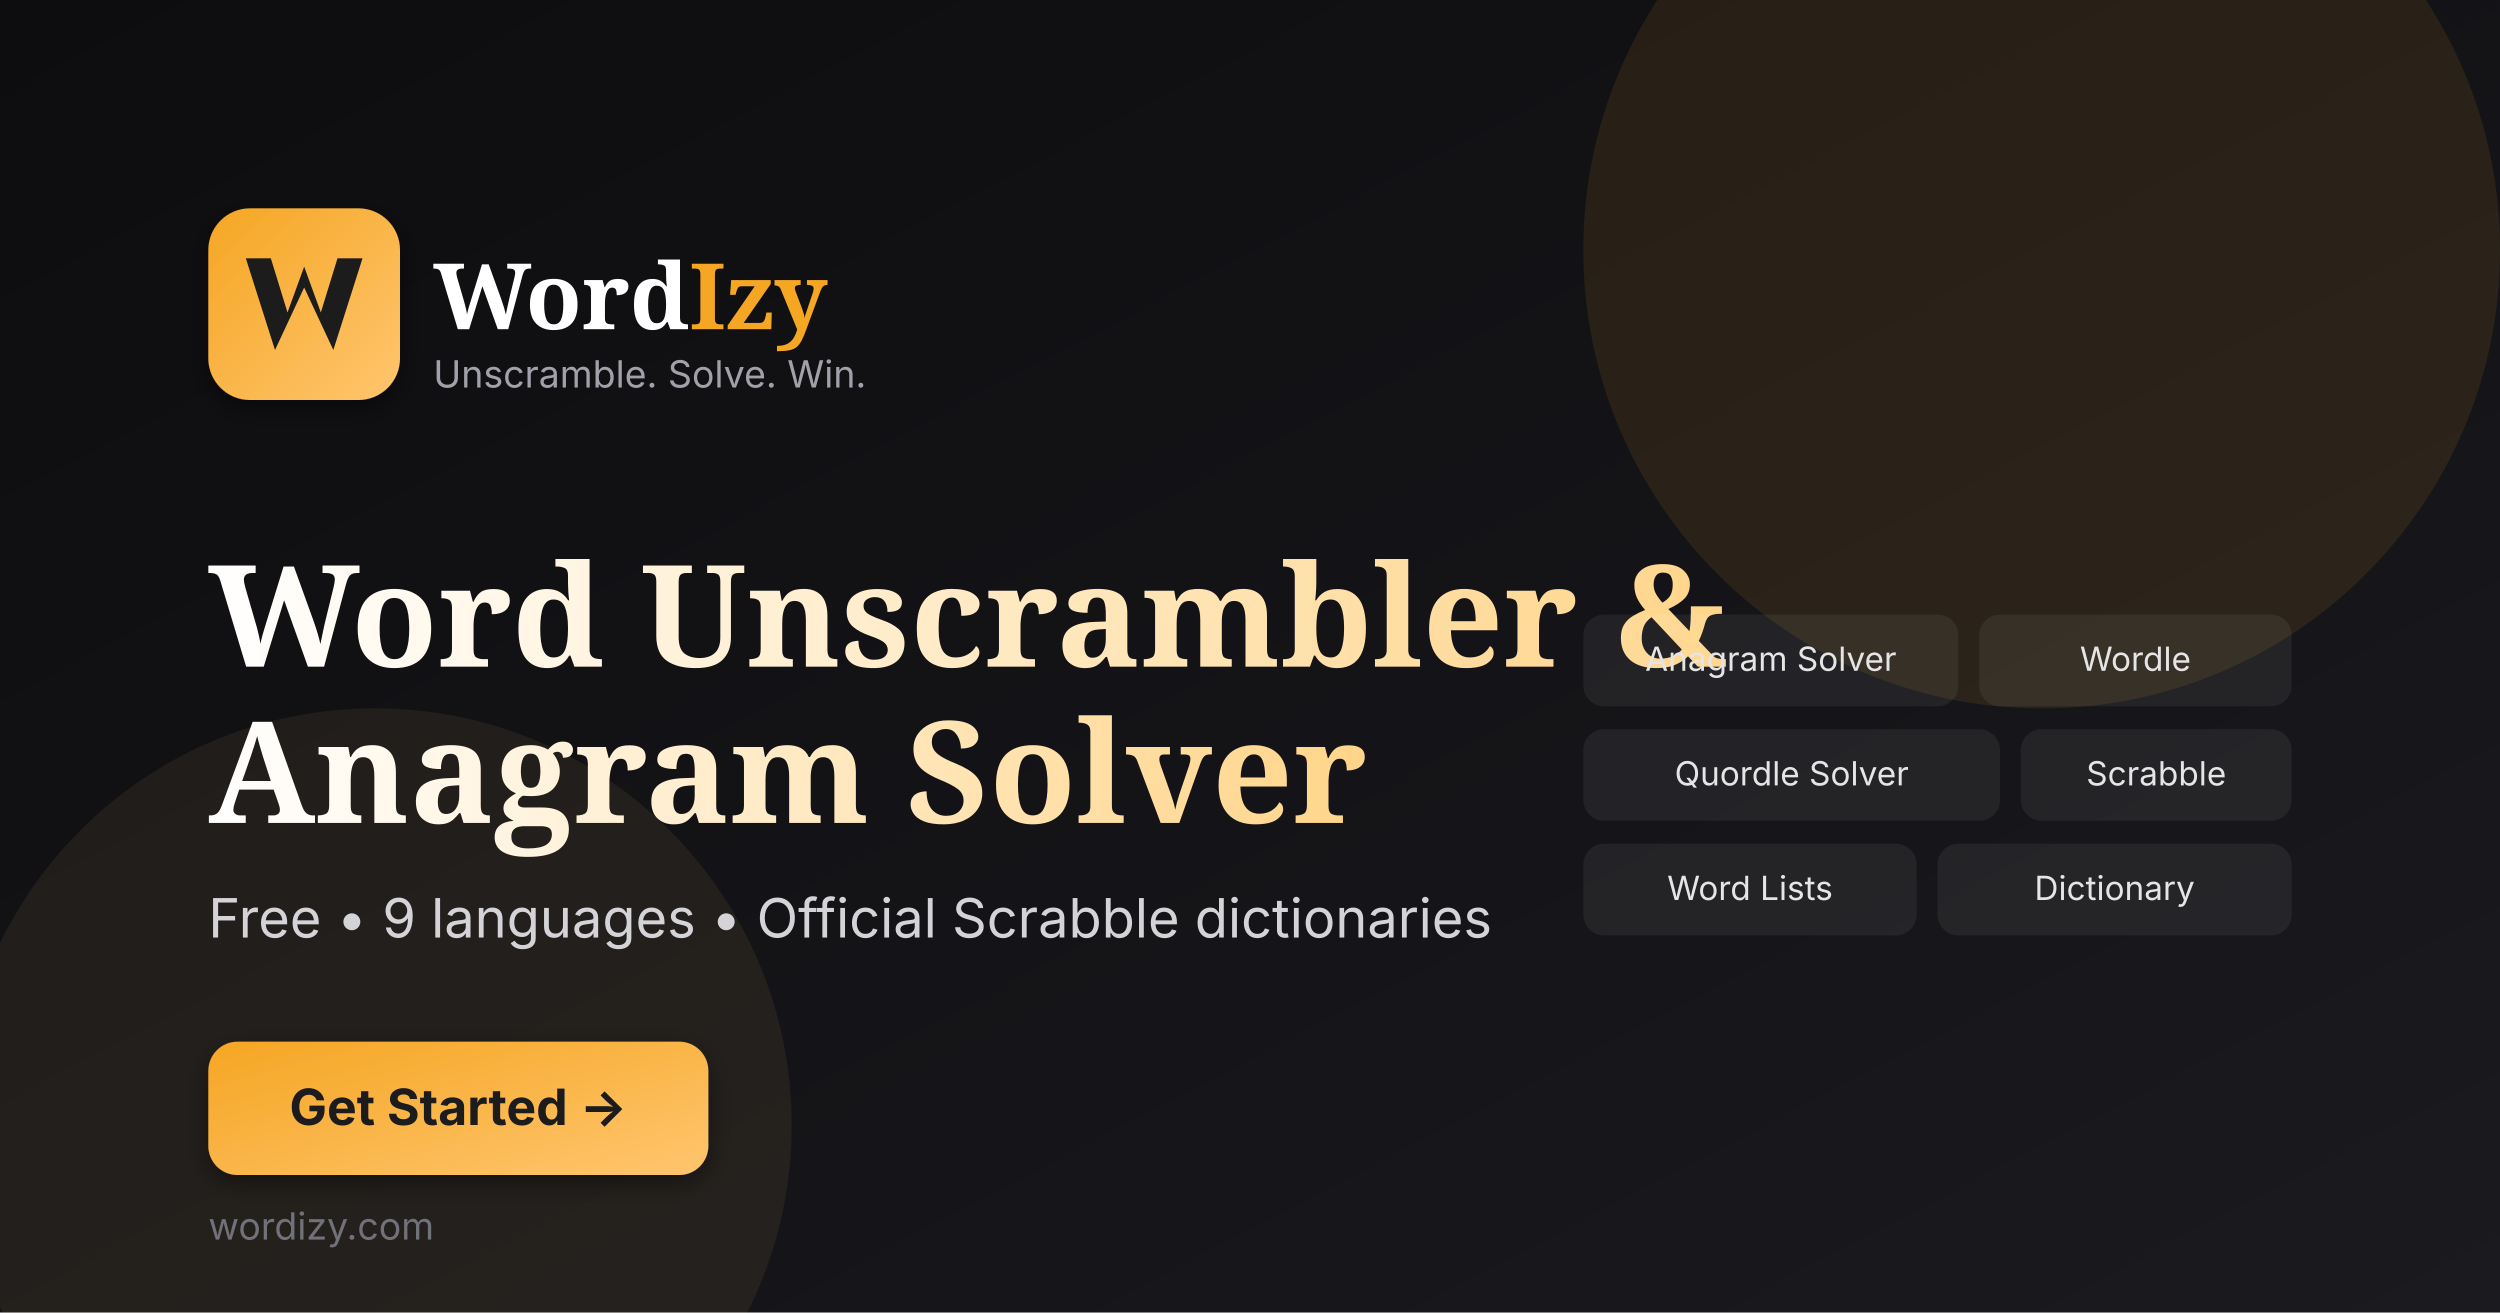
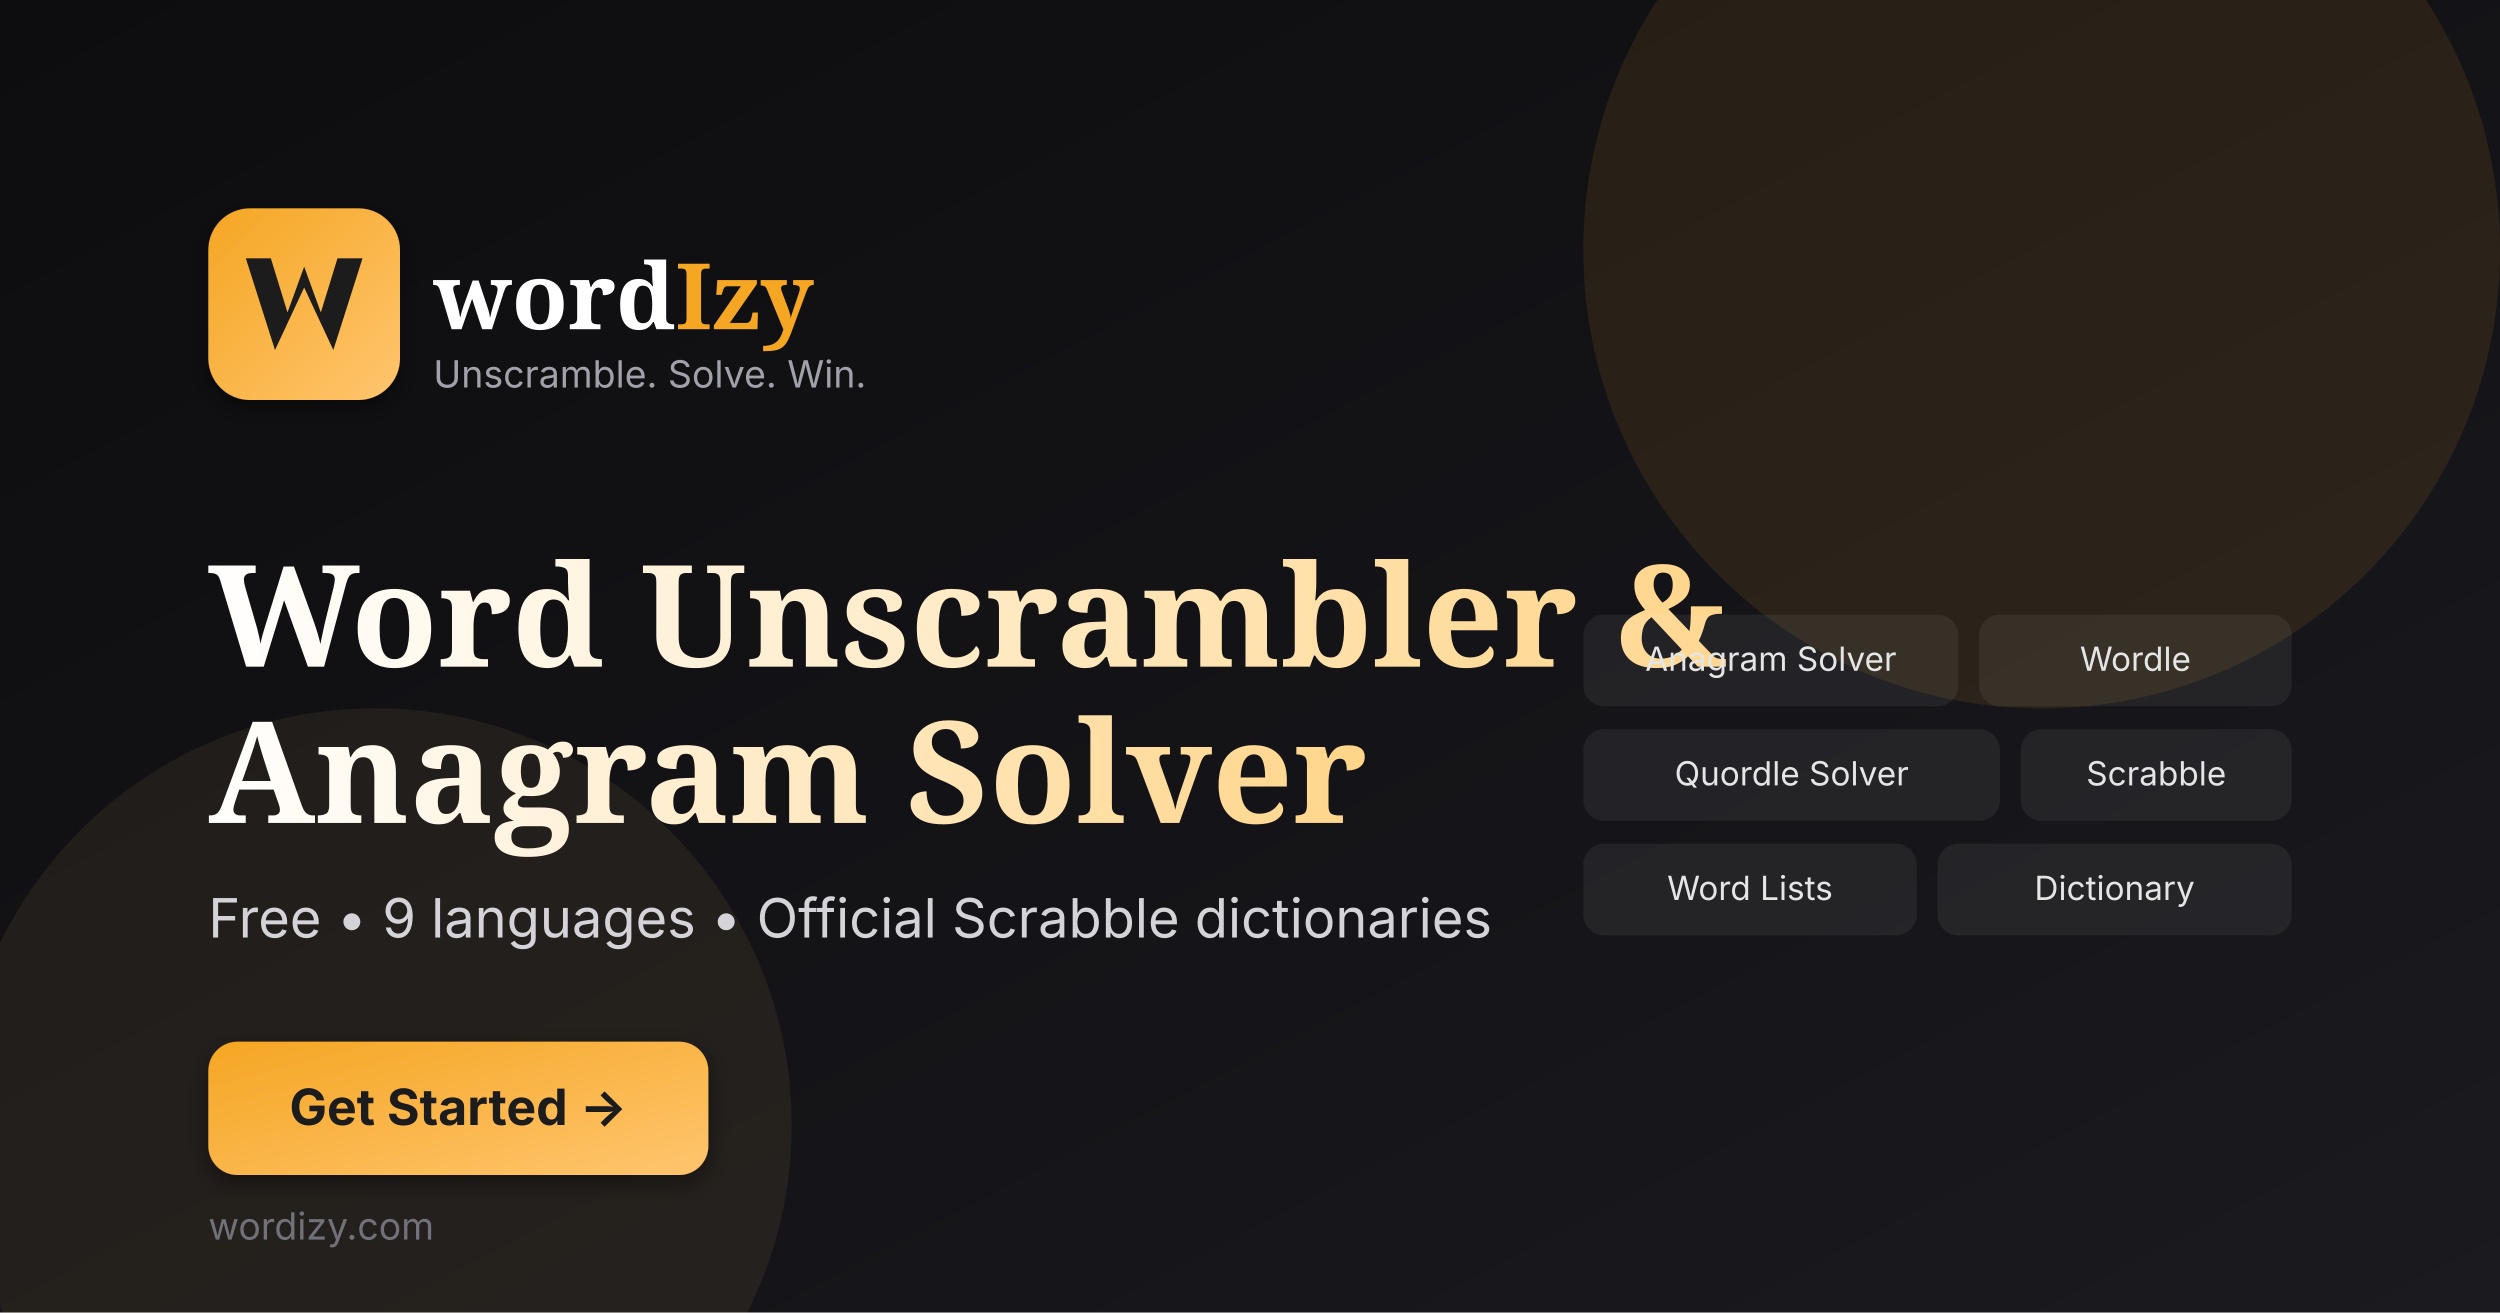
- <svg xmlns="http://www.w3.org/2000/svg" viewBox="0 0 1200 630" width="1200" height="630" role="img" aria-label="WordIzy — Word Unscrambler &amp; Anagram Solver">
+ <svg xmlns="http://www.w3.org/2000/svg" viewBox="0 0 1200 630" width="1200" height="630" role="img" aria-label="wordIzy — Word Unscrambler &amp; Anagram Solver">
  <defs>
    <linearGradient id="bg" x1="0" y1="0" x2="1" y2="1">
      <stop offset="0%" stop-color="#0d0d0f" />
      <stop offset="100%" stop-color="#1a1a1f" />
    </linearGradient>
    <linearGradient id="brandGrad" x1="0" y1="0" x2="1" y2="1">
      <stop offset="0%" stop-color="#f5a623" />
      <stop offset="100%" stop-color="#ffc56e" />
    </linearGradient>
    <linearGradient id="textGrad" x1="0" y1="0" x2="1" y2="0">
      <stop offset="0%" stop-color="#ffffff" />
      <stop offset="100%" stop-color="#ffd58a" />
    </linearGradient>
    <filter id="softShadow" x="-20%" y="-20%" width="140%" height="140%">
      <feGaussianBlur in="SourceAlpha" stdDeviation="6" />
      <feOffset dx="0" dy="4" result="off" />
      <feComponentTransfer>
        <feFuncA type="linear" slope="0.45" />
      </feComponentTransfer>
      <feMerge>
        <feMergeNode />
        <feMergeNode in="SourceGraphic" />
      </feMerge>
    </filter>
  </defs>
  <rect width="1200" height="630" fill="url(#bg)" />
  <circle cx="980" cy="120" r="220" fill="#f5a623" opacity="0.10" />
  <circle cx="180" cy="540" r="200" fill="#ffc56e" opacity="0.07" />
  <g filter="url(#softShadow)">
    <rect x="100" y="100" width="92" height="92" rx="20" fill="url(#brandGrad)" />
    <path d="M118 124 L132 168 L146 138 L160 168 L174 124 L162 124 L154 150 L146 128 L138 150 L130 124 Z" fill="#1a1a1f" />
  </g>
-   <text x="208" y="158" font-family="Roboto Slab, Georgia, serif" font-size="44" font-weight="800" fill="#ffffff">
-     Word<tspan fill="#f5a623">Izy</tspan>
+   <text x="208" y="158" font-family="Roboto Slab, Georgia, serif" font-size="44" font-weight="700" fill="#ffffff">
+     word<tspan fill="#f5a623">Izy</tspan>
  </text>
  <text x="208" y="186" font-family="Inter, system-ui, sans-serif" font-size="18" fill="#a1a1aa">
    Unscramble. Solve. Win.
  </text>
  <text x="100" y="320" font-family="Roboto Slab, Georgia, serif" font-size="68" font-weight="800" fill="url(#textGrad)">
    Word Unscrambler &amp;
  </text>
  <text x="100" y="395" font-family="Roboto Slab, Georgia, serif" font-size="68" font-weight="800" fill="url(#textGrad)">
    Anagram Solver
  </text>
  <text x="100" y="450" font-family="Inter, system-ui, sans-serif" font-size="26" fill="#d4d4d8">
    Free  •  9 languages  •  Official Scrabble dictionaries
  </text>
  <g filter="url(#softShadow)">
    <rect x="100" y="500" width="240" height="64" rx="14" fill="url(#brandGrad)" />
    <text x="220" y="540" font-family="Inter, system-ui, sans-serif" font-size="24" font-weight="700" fill="#1a1a1f" text-anchor="middle">
      Get Started →
    </text>
  </g>
  <g font-family="Inter, system-ui, sans-serif" font-size="16" fill="#e5e5e5">
    <rect x="760" y="295" width="180" height="44" rx="10" fill="#ffffff" opacity="0.06" />
    <text x="850" y="322" text-anchor="middle">Anagram Solver</text>
    <rect x="950" y="295" width="150" height="44" rx="10" fill="#ffffff" opacity="0.06" />
    <text x="1025" y="322" text-anchor="middle">Wordle</text>
    <rect x="760" y="350" width="200" height="44" rx="10" fill="#ffffff" opacity="0.06" />
    <text x="860" y="377" text-anchor="middle">Quordle Solver</text>
    <rect x="970" y="350" width="130" height="44" rx="10" fill="#ffffff" opacity="0.06" />
    <text x="1035" y="377" text-anchor="middle">Scrabble</text>
    <rect x="760" y="405" width="160" height="44" rx="10" fill="#ffffff" opacity="0.06" />
    <text x="840" y="432" text-anchor="middle">Word Lists</text>
    <rect x="930" y="405" width="170" height="44" rx="10" fill="#ffffff" opacity="0.06" />
    <text x="1015" y="432" text-anchor="middle">Dictionary</text>
  </g>
  <text x="100" y="595" font-family="Inter, system-ui, sans-serif" font-size="18" fill="#71717a">
    wordizy.com
  </text>
</svg>
